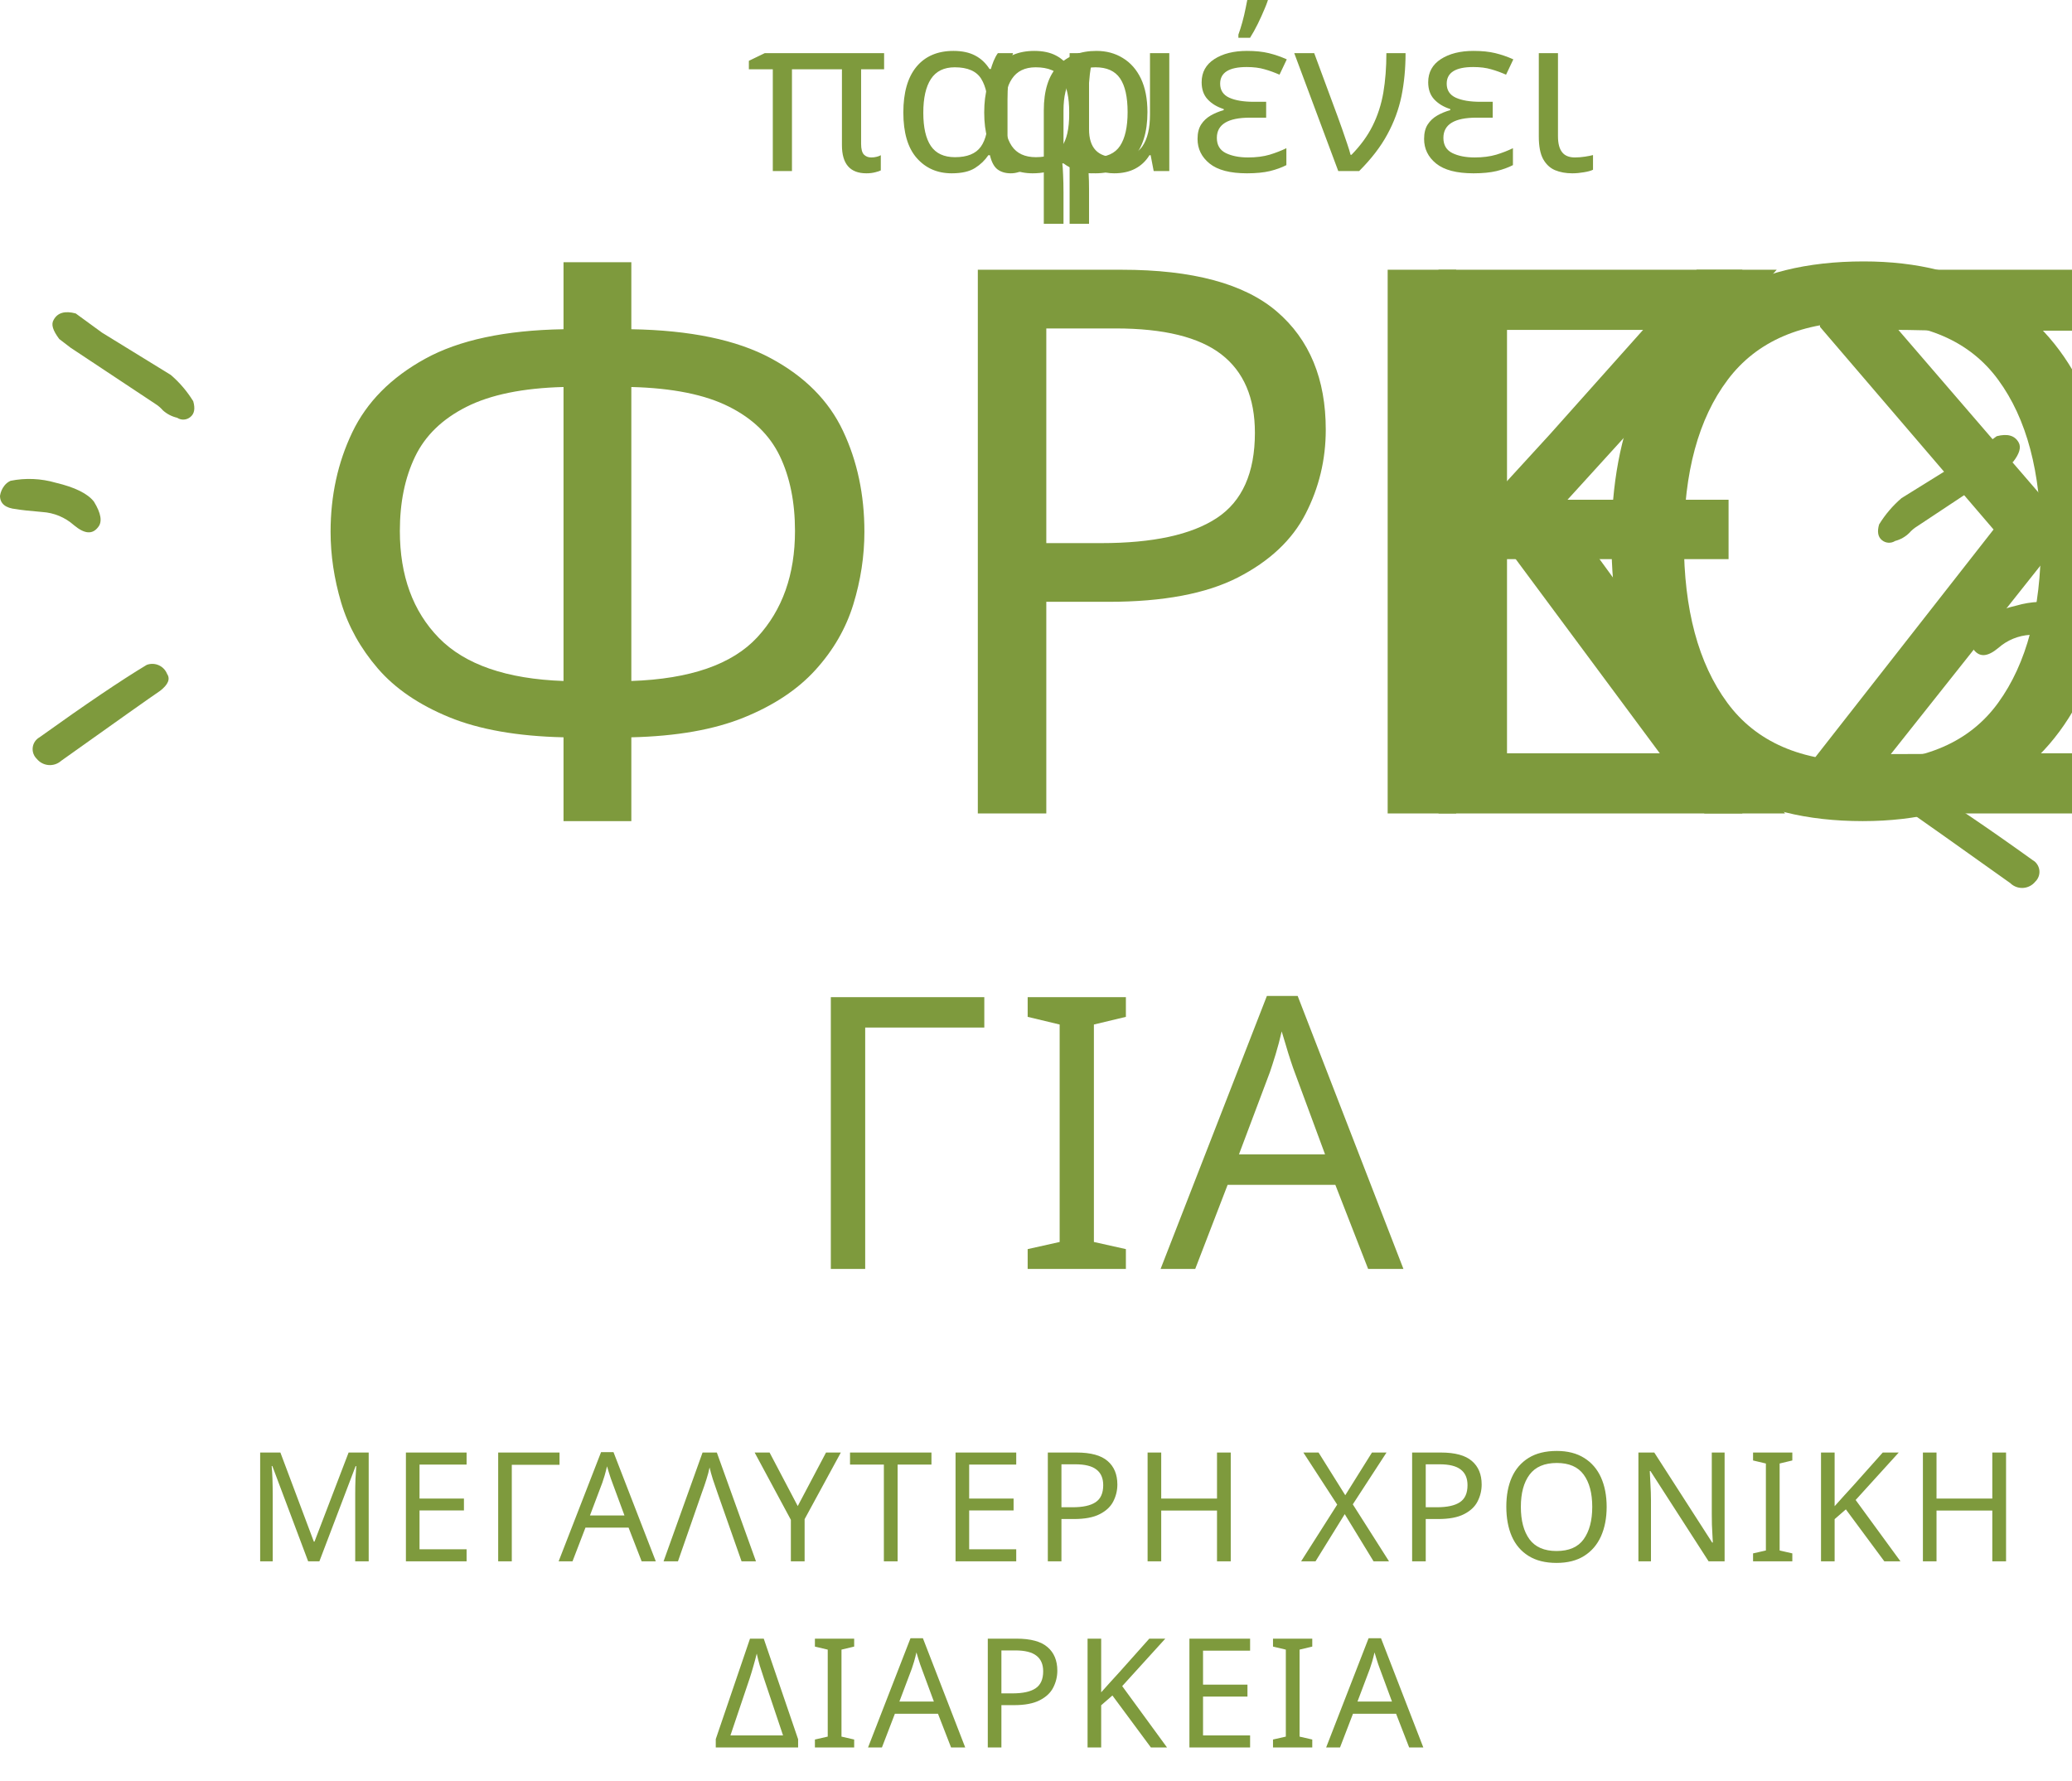
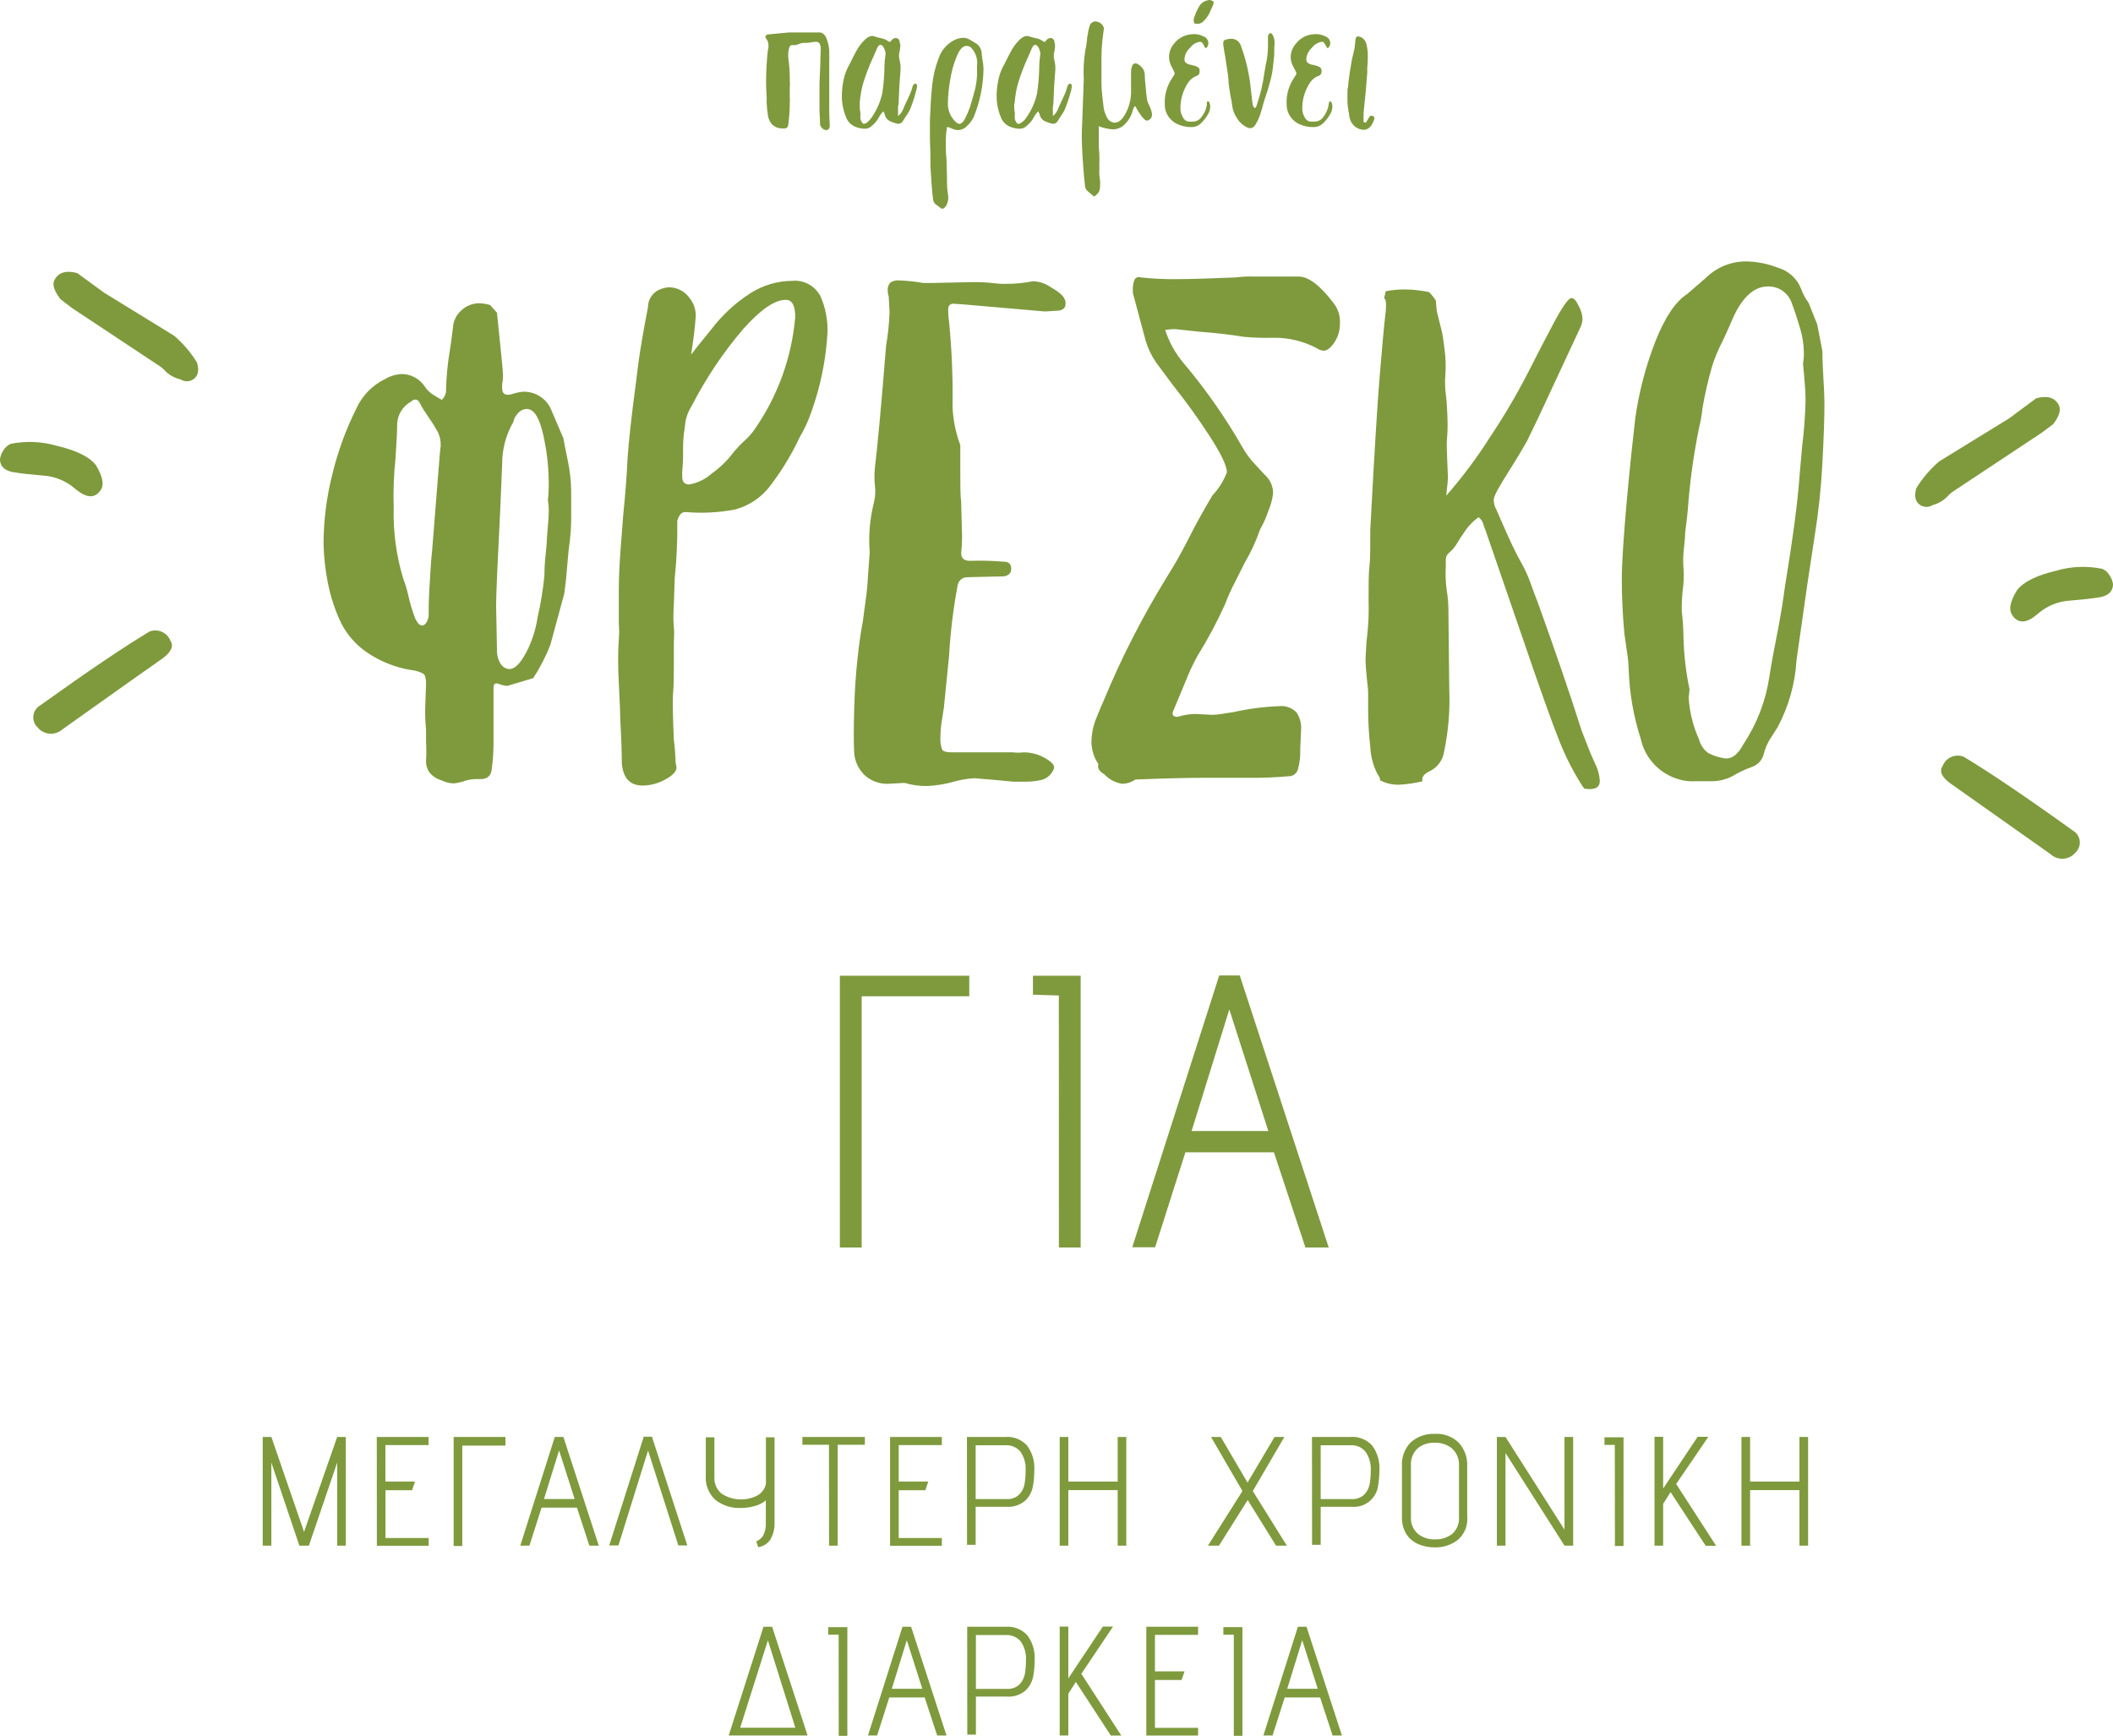
- <svg xmlns="http://www.w3.org/2000/svg" viewBox="0 0 244.9 210.5">
-   <g style="isolation:isolate">
-     <text transform="translate(93.84 149.99)" style="isolation:isolate;font-size:45px;fill:#7e9a3d;font-family:AdventPro-Regular, Advent Pro;letter-spacing:0.05em">ΓΙΑ</text>
-   </g>
-   <g style="isolation:isolate">
-     <text transform="translate(34.48 96.15)" style="isolation:isolate;font-size:90px;fill:#7e9a3d;font-family:NF-Takhie-Free-Regular, NF-Takhie-Free">ΦΡEΣ<tspan x="120.8" y="0" style="letter-spacing:-0.033em">Κ</tspan>
-       <tspan x="150.5" y="0">Ο</tspan>
-     </text>
-   </g>
-   <g style="isolation:isolate">
-     <text transform="translate(29 184.55)" style="isolation:isolate;font-size:18px;fill:#7e9a3d;font-family:AdventPro-Regular, Advent Pro;letter-spacing:0.05em">ΜΕΓΑΛΥΤΕΡΗ ΧΡΟΝΙΚΗ</text>
-     <text transform="translate(84.24 206.55)" style="isolation:isolate;font-size:18px;fill:#7e9a3d;font-family:AdventPro-Regular, Advent Pro;letter-spacing:0.05em">ΔΙΑΡΚΕΙΑ</text>
-   </g>
-   <g style="isolation:isolate">
-     <text transform="translate(88.2 20.22)" style="isolation:isolate;font-size:26px;fill:#7e9a3d;font-family:NF-Takhie-Free-Regular, NF-Takhie-Free">παρ<tspan x="26.69" y="0" style="letter-spacing:-0.022em">α</tspan>
-       <tspan x="36.02" y="0">μένει</tspan>
-     </text>
-   </g>
+ <svg xmlns="http://www.w3.org/2000/svg" viewBox="0 0 244.9 201.15">
  <g style="isolation:isolate">
    <g style="isolation:isolate">
-       <path d="M8.73,62.07A6.2,6.2,0,0,0,5,60.52c-1.57-.13-2.6-.25-3.09-.34C.65,60.06,0,59.53,0,58.6a2.59,2.59,0,0,1,.53-1.21,1.9,1.9,0,0,1,.72-.56,11.18,11.18,0,0,1,5.34.23q3.39.8,4.51,2.23c.86,1.39,1,2.39.51,3C10.93,63.2,10,63.13,8.73,62.07ZM4.35,89.7a1.6,1.6,0,0,1,.32-2.55q8.16-5.85,12.67-8.56a1.88,1.88,0,0,1,2.41,1.07c.4.59.13,1.26-.83,2q-1.77,1.2-11.69,8.27A2,2,0,0,1,4.35,89.7ZM19.26,48.51a4.07,4.07,0,0,0-.93-.79l-10-6.63L7,40.07c-.74-1-1-1.71-.65-2.28.46-.83,1.33-1.08,2.6-.74l3.11,2.27,8.13,5a13.21,13.21,0,0,1,2.65,3.11c.25.87.13,1.49-.34,1.86a1.3,1.3,0,0,1-1.56.09A3.78,3.78,0,0,1,19.26,48.51Z" style="fill:#7e9a3d" />
+       <path d="M97.34,113.09h15v2.38H99.87v29.12H97.34Z" style="fill:#7e9a3d" />
+       <path d="M122.72,115.38l-3-.09v-2.2h5.53v31.5h-2.52Z" style="fill:#7e9a3d" />
+       <path d="M147.65,133.56H137.39l-3.51,11h-2.65l10.08-31.5h2.38L154,144.59h-2.7Zm-9.54-2.47H147L142.48,117Z" style="fill:#7e9a3d" />
    </g>
  </g>
  <g style="isolation:isolate">
    <g style="isolation:isolate">
-       <path d="M224,63.94a1.32,1.32,0,0,1-1.56-.09c-.47-.37-.59-1-.34-1.86a13.21,13.21,0,0,1,2.65-3.11l8.13-5.05L236,51.56c1.27-.33,2.14-.09,2.6.75.31.56.09,1.32-.65,2.27l-1.35,1-10,6.63a4,4,0,0,0-.93.78A3.68,3.68,0,0,1,224,63.94Zm13.68,40.5q-9.91-7.06-11.68-8.28c-1-.74-1.24-1.41-.84-2a1.89,1.89,0,0,1,2.42-1.06q4.5,2.7,12.66,8.56a1.6,1.6,0,0,1,.32,2.55A2,2,0,0,1,237.66,104.44Zm-4.37-27.63c-.53-.62-.35-1.62.51-3q1.13-1.44,4.51-2.23a11.15,11.15,0,0,1,5.34-.22,1.66,1.66,0,0,1,.72.56,2.55,2.55,0,0,1,.53,1.2c0,.94-.65,1.46-1.86,1.58-.49.1-1.52.21-3.09.34a6.2,6.2,0,0,0-3.78,1.55C234.93,77.64,234,77.71,233.29,76.81Z" style="fill:#7e9a3d" />
+       <path d="M51.18,90.45a2.86,2.86,0,0,1-1.35-.85,2.22,2.22,0,0,1-.45-1.45,17.19,17.19,0,0,0,0-2.1c0-.6,0-1.1,0-1.5a20.47,20.47,0,0,1-.1-2.4l.1-2.9c0-.6-.1-1-.3-1.15a3.64,3.64,0,0,0-1.5-.45,12.77,12.77,0,0,1-5-2,9.16,9.16,0,0,1-3-3.35A19.26,19.26,0,0,1,38,67.55a25.35,25.35,0,0,1-.5-4.6,33.08,33.08,0,0,1,1-7.9,36,36,0,0,1,2.8-7.7,7,7,0,0,1,3.3-3.4,4.24,4.24,0,0,1,2-.6,3.23,3.23,0,0,1,2.6,1.4,3.25,3.25,0,0,0,1,1c.43.26.75.46,1,.6a1.58,1.58,0,0,0,.5-1.3,31.8,31.8,0,0,1,.4-4.2c.13-.74.26-1.7.4-2.9a2.87,2.87,0,0,1,1-2,3,3,0,0,1,2.1-.8,5.19,5.19,0,0,1,1.2.2l.8.9.5,4.9c.13,1.33.2,2.1.2,2.3a5.22,5.22,0,0,1-.1,1.1V45c0,.73.46.93,1.4.6a5,5,0,0,1,1.1-.2,3.43,3.43,0,0,1,3.1,1.9l1.5,3.5c.06.4.23,1.25.5,2.55a18.28,18.28,0,0,1,.4,3.55v2.3a25.67,25.67,0,0,1-.3,4.6l-.3,3.4-.2,1.6-1.6,5.9a20.64,20.64,0,0,1-2,3.9l-3,.9a3.3,3.3,0,0,1-.9-.2c-.47-.2-.7-.07-.7.4v6.6a23.67,23.67,0,0,1-.2,2.8q-.1,1.29-1.5,1.2h-.4a4.26,4.26,0,0,0-1.5.3,6.65,6.65,0,0,1-1,.2A3.49,3.49,0,0,1,51.18,90.45Zm-1.5-19c0-.67,0-1.8.1-3.4s.16-3,.3-4.2l.9-11.3.1-.9a3.34,3.34,0,0,0-.3-1.5,15.84,15.84,0,0,0-1.05-1.7c-.5-.74-.85-1.27-1-1.6-.27-.6-.64-.7-1.1-.3a3.13,3.13,0,0,0-1.6,2.6c0,.86-.07,2.23-.2,4.1a40.17,40.17,0,0,0-.2,5.6,26.07,26.07,0,0,0,1.1,8.2,13.67,13.67,0,0,1,.6,2,18.87,18.87,0,0,0,.8,2.65c.26.53.53.8.8.8S49.54,72.18,49.68,71.45ZM61,75.6a13,13,0,0,0,1.3-4,38.91,38.91,0,0,0,.8-4.9,21.19,21.19,0,0,1,.15-2.5c.1-.94.15-1.6.15-2,.13-1.47.2-2.44.2-2.9a6.37,6.37,0,0,0-.1-1.3,16.5,16.5,0,0,0,.1-2,25.52,25.52,0,0,0-.65-5.65c-.44-1.9-1-2.89-1.85-2.95a1.38,1.38,0,0,0-1.15.6,1.74,1.74,0,0,0-.45.9,9.7,9.7,0,0,0-1.3,4.9l-.2,4.8q-.51,10-.5,11.6l.1,5.1A2.86,2.86,0,0,0,58,76.9a1.29,1.29,0,0,0,1,.65C59.68,77.55,60.31,76.9,61,75.6Z" style="fill:#7e9a3d" />
+       <path d="M72.07,88.45c0-1.14-.06-2.9-.19-5.3,0-.74-.06-2.05-.16-4s-.11-3.59,0-5a11.15,11.15,0,0,0,0-1.9c0-.6,0-1.14,0-1.6v-2.2q0-2.1.21-4.8c.13-1.8.23-3.07.29-3.8.27-2.74.44-4.9.5-6.5q.21-3.21,1-9.1L74,42q.3-2.21,1.1-6.4a2.22,2.22,0,0,1,1.5-2.1,3,3,0,0,1,.9-.2,2.91,2.91,0,0,1,2.35,1.15,3.25,3.25,0,0,1,.75,2.65c-.06.93-.23,2.26-.5,4,.2-.27,1-1.29,2.4-3a17.58,17.58,0,0,1,4.45-4.1,9.12,9.12,0,0,1,4.85-1.45,3.34,3.34,0,0,1,3.3,1.8,9.71,9.71,0,0,1,.81,4.2A32.69,32.69,0,0,1,94,47.85a15.57,15.57,0,0,1-1.3,2.8,30.69,30.69,0,0,1-3.35,5.55,7.52,7.52,0,0,1-4.15,2.85,20.94,20.94,0,0,1-5.7.3.77.77,0,0,0-.59.2,2.12,2.12,0,0,0-.41.8,58.35,58.35,0,0,1-.3,6.7l-.1,3c-.06,1-.08,1.86,0,2.6s0,1.33,0,1.8v2.2c0,1.66,0,2.93-.1,3.8-.06,1.13,0,2.9.1,5.3a24.55,24.55,0,0,1,.2,2.6l.11.6c0,.46-.44.93-1.31,1.4a5.49,5.49,0,0,1-2.6.7C73,91.05,72.21,90.18,72.07,88.45ZM82.47,54.9a11.27,11.27,0,0,0,2.6-2.55,12.84,12.84,0,0,1,1.2-1.25,7.55,7.55,0,0,0,1.2-1.35,26.84,26.84,0,0,0,4.7-13c0-1.34-.36-2-1.1-2-1.26,0-2.9,1.11-4.9,3.35a45.84,45.84,0,0,0-6,8.95,5,5,0,0,0-.79,2.4,15,15,0,0,0-.21,2.9,19.23,19.23,0,0,1-.1,2.3v.6q0,.9.81.9A5.22,5.22,0,0,0,82.47,54.9Z" style="fill:#7e9a3d" />
+       <path d="M104.87,90.75h-.2l-1.8.1a3.88,3.88,0,0,1-2.6-.95A4,4,0,0,1,99,87.25c-.06-1.07-.06-2.75,0-5s.2-4.29.4-6q.21-2.1.6-4.2.11-.9.3-2.25a30.58,30.58,0,0,0,.3-3l.2-2.8a17.86,17.86,0,0,1,.5-5.8,5.26,5.26,0,0,0,.1-1.95,10.2,10.2,0,0,1,0-2q.51-4.3,1.3-14.2a27.83,27.83,0,0,0,.4-3.9l-.1-1.8a1.55,1.55,0,0,1-.1-.6,1.18,1.18,0,0,1,.3-1,1.56,1.56,0,0,1,1-.25,19.92,19.92,0,0,1,2.8.3h.9l4.8-.1a19.12,19.12,0,0,1,2.3.1,9.86,9.86,0,0,0,1.6.1,15.75,15.75,0,0,0,3.1-.3,3.69,3.69,0,0,1,2.1.7c.94.53,1.47,1,1.6,1.4.07.06.1.23.1.5,0,.46-.26.73-.8.8l-1.6.1-9.2-.8-1.4-.1q-.69,0-.6.9a6.91,6.91,0,0,0,.1,1.2,87.12,87.12,0,0,1,.4,9.9,14.66,14.66,0,0,0,.9,4.4v3.1c0,1.53,0,2.7.1,3.5l.1,3.7a16.67,16.67,0,0,1-.1,2.2c0,.6.34.9,1,.9a34.62,34.62,0,0,1,3.9.1c.6,0,.9.26.9.8s-.26.76-.8.9l-4.3.1a1.12,1.12,0,0,0-1.1.9,63.62,63.62,0,0,0-1,8.2l-.6,6c-.06.4-.15.93-.25,1.6a11.64,11.64,0,0,0-.15,1.7,3.79,3.79,0,0,0,.2,1.6c.14.2.5.3,1.1.3h5.3c.67,0,1.27,0,1.8,0a4.61,4.61,0,0,0,1.2,0,5,5,0,0,1,2.9.9,2.35,2.35,0,0,1,.55.5.58.58,0,0,1,0,.7,2.08,2.08,0,0,1-1.35,1.1,8.2,8.2,0,0,1-1.85.2h-1.4l-2.1-.2-2.4-.2a10.8,10.8,0,0,0-2.4.4,13.82,13.82,0,0,1-3,.5A8.7,8.7,0,0,1,104.87,90.75Z" style="fill:#7e9a3d" />
+       <path d="M128,89.75c-.6-.34-.83-.74-.7-1.2a4.63,4.63,0,0,1-.8-2.6,7.56,7.56,0,0,1,.6-2.8c.4-1,.67-1.64.8-1.9a100.52,100.52,0,0,1,7.3-14.3c.67-1.07,1.22-2,1.65-2.8s.79-1.47,1.05-2c.74-1.47,1.6-3,2.6-4.7a8.29,8.29,0,0,0,1.7-2.7q0-1.11-2-4.2t-4.25-5.9q-1.2-1.6-2-2.7a9.15,9.15,0,0,1-1.15-2.4l-1.5-5.6v-.3a2.78,2.78,0,0,1,.2-1.25.58.58,0,0,1,.7-.25,33.08,33.08,0,0,0,4.2.2q2.31,0,6.9-.2a11.46,11.46,0,0,1,1.8-.1h5.4q1.71,0,4,3a3.45,3.45,0,0,1,.8,2.4,3.87,3.87,0,0,1-.65,2.25c-.43.63-.85.95-1.25.95a1.73,1.73,0,0,1-.8-.3,10.36,10.36,0,0,0-5-1.2,30.91,30.91,0,0,1-3.35-.1c-1.66-.27-3.4-.47-5.2-.6l-2.8-.3a6,6,0,0,0-1.2.1,11.2,11.2,0,0,0,2.1,3.8,65.72,65.72,0,0,1,6.8,9.7,9.84,9.84,0,0,0,1.45,2c.64.7,1.12,1.21,1.45,1.55a2.76,2.76,0,0,1,.7,1.9,7.37,7.37,0,0,1-.6,2.15,10.44,10.44,0,0,1-.9,2,21,21,0,0,1-1.8,3.9l-1.1,2.2A20.82,20.82,0,0,0,142,70a50.24,50.24,0,0,1-3.2,6,24.94,24.94,0,0,0-1.4,3c-.66,1.56-1.13,2.68-1.4,3.35q-.19.39,0,.6a.63.63,0,0,0,.6.1,7.45,7.45,0,0,1,1.9-.3l2,.1a7.48,7.48,0,0,0,1.1-.1c.4-.07.84-.14,1.3-.2a29.3,29.3,0,0,1,5.3-.7,2.47,2.47,0,0,1,2.05.7,3.13,3.13,0,0,1,.55,2l-.1,2.3a7.47,7.47,0,0,1-.25,2.25,1.1,1.1,0,0,1-.85.85,47.15,47.15,0,0,1-5,.2h-5.1c-1.8,0-4.43.06-7.9.2a2.87,2.87,0,0,1-1.5.5A3.56,3.56,0,0,1,128,89.75Z" style="fill:#7e9a3d" />
+       <path d="M183.37,91.05a29.81,29.81,0,0,1-2.65-5.2q-1.25-3.1-4.35-12.2l-4.2-12.2a6.76,6.76,0,0,1-.25-.7,1.47,1.47,0,0,0-.55-.8,6.32,6.32,0,0,0-1.7,1.8,13,13,0,0,0-.75,1.15,4.19,4.19,0,0,1-.95,1.15,1.07,1.07,0,0,0-.4.9v.7a14.13,14.13,0,0,0,.1,2.7,15.07,15.07,0,0,1,.2,2.1l.1,9.4a29.56,29.56,0,0,1-.6,7.3,3,3,0,0,1-1.6,2.2q-1.1.5-.9,1.2a14.26,14.26,0,0,1-2.7.4,4.53,4.53,0,0,1-2.2-.5,1.22,1.22,0,0,0-.3-.7,7.6,7.6,0,0,1-.85-3.15,40.34,40.34,0,0,1-.25-4.25v-1.6a8.67,8.67,0,0,0-.1-1.6c-.13-1.2-.2-2.14-.2-2.8l.1-1.9c.14-1.14.22-2.12.25-3s0-1.52,0-2c0-1.74,0-3,.1-3.8s.1-2.24.1-4.3q.7-13.2,1.1-17.9.41-5,.7-7.5c.07-.8,0-1.27-.2-1.4l.2-.8a11.53,11.53,0,0,1,1.9-.2,13.7,13.7,0,0,1,1.85.1c.5.06.92.13,1.25.2a4.74,4.74,0,0,1,.8,1l.1,1.2.6,2.4c.07.26.17.93.3,2a14.61,14.61,0,0,1,.1,3,10.81,10.81,0,0,0,.05,2.25,17,17,0,0,1,.15,1.75c.07,1.26.09,2.35,0,3.25s0,1.65,0,2.25l.1,2.4c0,.2-.06.9-.2,2.1a53.88,53.88,0,0,0,5.05-6.75,76.35,76.35,0,0,0,4.45-7.55c.87-1.74,1.84-3.6,2.9-5.6s1.77-3,2.1-3,.55.3.85.9a3.54,3.54,0,0,1,.45,1.5,2.5,2.5,0,0,1-.3,1.1l-4.8,10.3-1.3,2.7c-.33.6-1,1.76-2.1,3.5s-1.8,2.93-1.8,3.4a2.5,2.5,0,0,0,.3,1.1l1.1,2.5c.47,1.06,1,2.23,1.7,3.5a15.26,15.26,0,0,1,1.25,2.75c.37,1,.62,1.71.75,2q3,8.3,5.1,14.9l.9,2.3c.07.2.29.7.65,1.5a5,5,0,0,1,.55,2q0,1.2-1.8.9Z" style="fill:#7e9a3d" />
+       <path d="M194.67,90.35a6.25,6.25,0,0,1-4.5-4.7,29.28,29.28,0,0,1-1.4-8,15.07,15.07,0,0,0-.2-2.1l-.3-2.1q-.3-3.21-.3-6.3c0-1.8.19-4.74.55-8.8s.72-7.34,1-9.8a39.6,39.6,0,0,1,2.35-9q1.65-4.16,3.65-5.45l2.2-1.9a6.6,6.6,0,0,1,4.7-1.9,10.56,10.56,0,0,1,3.7.75,4.07,4.07,0,0,1,2.6,2.35,6.25,6.25,0,0,0,.9,1.7l1,2.5.6,3.1c0,1,.07,2.56.2,4.7q.1,2-.1,6.2l-.1,2.1a78.84,78.84,0,0,1-.9,8.45q-.69,4.44-.8,5.25l-1.3,9.1a18.83,18.83,0,0,1-2.2,7.8c-.13.2-.4.61-.8,1.25a6,6,0,0,0-.8,1.85,2.11,2.11,0,0,1-1.4,1.5,13.33,13.33,0,0,0-2.3,1.1,5.32,5.32,0,0,1-2.35.55l-2,0A5.18,5.18,0,0,1,194.67,90.35Zm7.4-4.1a19.26,19.26,0,0,0,3-7.8q.3-2,1.1-6l.4-2.3.3-2.1q1.41-8.61,1.7-12.9l.3-3.4a52.61,52.61,0,0,0,.4-5.4q0-1.2-.3-4.2a6.66,6.66,0,0,0,.1-1.3,10.25,10.25,0,0,0-.45-2.85c-.3-1-.61-2-1-3a2.93,2.93,0,0,0-1.1-1.35,2.88,2.88,0,0,0-1.6-.45q-2.59,0-4.3,4.2c-.53,1.2-.86,1.93-1,2.2a17.19,17.19,0,0,0-1.2,2.9,45.52,45.52,0,0,0-1.1,4.8,15.83,15.83,0,0,1-.4,2.3,73.35,73.35,0,0,0-1.3,9.5c0,.13-.1,1-.3,2.6,0,.33-.05,1-.15,1.85a11.84,11.84,0,0,0-.05,2.35,11.83,11.83,0,0,1-.1,2.6,19.66,19.66,0,0,0-.1,2.3,31,31,0,0,1,.2,3.1,33,33,0,0,0,.7,6l-.1,1a13.83,13.83,0,0,0,1.2,4.8,2.79,2.79,0,0,0,1.1,1.6,6.16,6.16,0,0,0,1.9.6C200.77,88,201.47,87.38,202.07,86.25Z" style="fill:#7e9a3d" />
+     </g>
+   </g>
+   <g style="isolation:isolate">
+     <g style="isolation:isolate">
+       <path d="M39.08,169.52l-3.28,9.63H34.7l-3.25-9.63v9.63h-1v-12.6h1l3.79,11,3.84-11h1v12.6h-1Z" style="fill:#7e9a3d" />
+       <path d="M43.67,166.55h6v.94h-5v4.23h3.43l-.34,1H44.68v5.54h5v.9h-6Z" style="fill:#7e9a3d" />
+       <path d="M52.58,166.55h6v1h-5v11.64h-1Z" style="fill:#7e9a3d" />
+       <path d="M66.87,174.74h-4.1l-1.41,4.41H60.3l4-12.6h1l4.1,12.6H68.31Zm-3.82-1H66.6l-1.8-5.63Z" style="fill:#7e9a3d" />
+       <path d="M75.11,168.12l-3.43,11H70.61l4-12.6h.95l4.1,12.6H78.62Z" style="fill:#7e9a3d" />
+       <path d="M88.44,178a2.9,2.9,0,0,0,.32-1.54v-2.56a3.25,3.25,0,0,1-1.3.66,5.74,5.74,0,0,1-1.55.22,4.48,4.48,0,0,1-3-.94,3.48,3.48,0,0,1-1.11-2.8v-4.45h1v4.63a2.28,2.28,0,0,0,.86,1.92,4.15,4.15,0,0,0,4.11.2,2,2,0,0,0,1-1.35v-5.4h1v9.79a3.73,3.73,0,0,1-.49,2.07,2,2,0,0,1-1.4.87l-.23-.67A1.67,1.67,0,0,0,88.44,178Z" style="fill:#7e9a3d" />
+       <path d="M96.08,167.45H93v-.9h7.24v.9H97.09v11.7h-1Z" style="fill:#7e9a3d" />
+       <path d="M103.16,166.55h6v.94h-5v4.23h3.43l-.34,1h-3.09v5.54h5v.9h-6Z" style="fill:#7e9a3d" />
+       <path d="M112.07,166.55h4.43a3.06,3.06,0,0,1,2.54,1,4.33,4.33,0,0,1,.84,2.8,10.64,10.64,0,0,1-.18,2,3,3,0,0,1-.9,1.6,3,3,0,0,1-2.18.69h-3.54v4.41h-1Zm6.07,6.66a2.32,2.32,0,0,0,.61-1.22,9,9,0,0,0,.12-1.53,3.42,3.42,0,0,0-.61-2.22,2.08,2.08,0,0,0-1.69-.73h-3.49v6.24h3.56A1.94,1.94,0,0,0,118.14,173.21Z" style="fill:#7e9a3d" />
+       <path d="M129.54,172.71h-5.72v6.44h-1v-12.6h1v5.17h5.72v-5.17h1v12.6h-1Z" style="fill:#7e9a3d" />
+       <path d="M144.61,173.86l-3.33,5.29H140l4-6.33-3.64-6.27h1.13l3.1,5.29,3.13-5.29h1.14l-3.66,6.27,3.95,6.33h-1.25Z" style="fill:#7e9a3d" />
+       <path d="M152.06,166.55h4.43a3.07,3.07,0,0,1,2.55,1,4.33,4.33,0,0,1,.84,2.8,11.5,11.5,0,0,1-.18,2,2.83,2.83,0,0,1-3.08,2.29h-3.55v4.41h-1Zm6.08,6.66a2.4,2.4,0,0,0,.61-1.22,9,9,0,0,0,.12-1.53,3.42,3.42,0,0,0-.62-2.22,2.06,2.06,0,0,0-1.69-.73h-3.49v6.24h3.56A2,2,0,0,0,158.14,173.21Z" style="fill:#7e9a3d" />
+       <path d="M168.94,178.5a4.23,4.23,0,0,1-2.66.85,4.85,4.85,0,0,1-1.83-.35,3.16,3.16,0,0,1-1.42-1.14,3.56,3.56,0,0,1-.54-2V170a3.65,3.65,0,0,1,1-2.81,3.92,3.92,0,0,1,2.8-1,3.67,3.67,0,0,1,2.76,1,3.78,3.78,0,0,1,1,2.77v5.78A3.17,3.17,0,0,1,168.94,178.5Zm-.65-10.62a3,3,0,0,0-2-.66,2.93,2.93,0,0,0-2,.66,2.53,2.53,0,0,0-.76,2v5.94a2.37,2.37,0,0,0,.79,1.94,3,3,0,0,0,2,.66,3.1,3.1,0,0,0,2-.64,2.41,2.41,0,0,0,.78-2v-5.93A2.5,2.5,0,0,0,168.29,167.88Z" style="fill:#7e9a3d" />
+       <path d="M174.49,168.41v10.74h-1v-12.6h1l6.84,10.75V166.55h1v12.6h-1Z" style="fill:#7e9a3d" />
+       <path d="M187.16,167.47l-1.2,0v-.88h2.21v12.6h-1Z" style="fill:#7e9a3d" />
+       <path d="M193.62,172.94l-.86,1.37v4.84h-1V166.53h1v6l4-6H198L194.27,172l4.63,7.16h-1.21Z" style="fill:#7e9a3d" />
+       <path d="M208.56,172.71h-5.72v6.44h-1v-12.6h1v5.17h5.72v-5.17h1v12.6h-1Z" style="fill:#7e9a3d" />
+     </g>
+     <g style="isolation:isolate">
+       <path d="M88.49,188.55h1l4.11,12.6H84.46Zm-2.7,11.7h6.39L89,190.12Z" style="fill:#7e9a3d" />
+       <path d="M97.2,189.47l-1.21,0v-.88h2.22v12.6h-1Z" style="fill:#7e9a3d" />
+       <path d="M107.17,196.74h-4.1l-1.41,4.41H100.6l4-12.6h1l4.1,12.6h-1.08Zm-3.81-1h3.54l-1.8-5.63Z" style="fill:#7e9a3d" />
+       <path d="M112.1,188.55h4.43a3.07,3.07,0,0,1,2.55,1,4.33,4.33,0,0,1,.84,2.8,10.64,10.64,0,0,1-.18,2,3,3,0,0,1-.9,1.6,3,3,0,0,1-2.18.69h-3.55v4.41h-1Zm6.08,6.66a2.4,2.4,0,0,0,.61-1.22,9,9,0,0,0,.12-1.53,3.48,3.48,0,0,0-.61-2.22,2.1,2.1,0,0,0-1.7-.73h-3.49v6.24h3.57A1.94,1.94,0,0,0,118.18,195.21Z" style="fill:#7e9a3d" />
+       <path d="M124.69,194.94l-.87,1.37v4.84h-1V188.53h1v6l4-6H129L125.33,194l4.63,7.16h-1.21Z" style="fill:#7e9a3d" />
+       <path d="M132.86,188.55h6v.94h-5v4.23h3.43l-.34,1h-3.09v5.54h5v.9h-6Z" style="fill:#7e9a3d" />
+       <path d="M143,189.47l-1.21,0v-.88H144v12.6h-1Z" style="fill:#7e9a3d" />
+       <path d="M153,196.74h-4.1l-1.41,4.41h-1.06l4-12.6h1l4.1,12.6h-1.08Zm-3.81-1h3.54l-1.8-5.63Z" style="fill:#7e9a3d" />
+     </g>
+   </g>
+   <g style="isolation:isolate">
+     <g style="isolation:isolate">
+       <path d="M95.29,14.85a.73.73,0,0,1-.25-.46v-.12q0-.5-.06-1.41c0-1,0-1.69,0-2.17s0-.81,0-1c.07-1.52.12-2.83.14-3.93A1.33,1.33,0,0,0,95,5.06a.47.47,0,0,0-.46-.21,1.9,1.9,0,0,0-.52.06,2.73,2.73,0,0,1-.66.06,1.71,1.71,0,0,0-.93.2l-.29.06-.34,0a.29.29,0,0,0-.26.14,2.17,2.17,0,0,0-.18.93,1.58,1.58,0,0,0,0,.37,17.66,17.66,0,0,1,.18,2.72,4.86,4.86,0,0,1,0,.75,7.1,7.1,0,0,0,0,.72,3.54,3.54,0,0,0,0,.55,2.15,2.15,0,0,1,0,.41c0,1.08-.09,1.88-.15,2.42a1.37,1.37,0,0,1-.1.45.35.35,0,0,1-.3.19,1.68,1.68,0,0,1-.38,0,1.59,1.59,0,0,1-1.15-.49,2.1,2.1,0,0,1-.44-.9,14.06,14.06,0,0,1-.17-1.67,6,6,0,0,0,0-.7q-.06-1-.06-1.53A34.25,34.25,0,0,1,89,5.78l.06-.26a1.75,1.75,0,0,0,0-.35,1.17,1.17,0,0,0-.26-.69.57.57,0,0,1-.09-.2c0-.16.11-.25.32-.29l2.43-.23q.48,0,1.5,0H94.9a.76.76,0,0,1,.53.16,1.35,1.35,0,0,1,.36.53,4.3,4.3,0,0,1,.32,1.82,5.22,5.22,0,0,1,0,.72c0,.31,0,.78,0,1.42v3.35l0,1.15q0,.53.06,1.62v.06a.58.58,0,0,1-.11.35.38.38,0,0,1-.29.14A.61.61,0,0,1,95.29,14.85Z" style="fill:#7e9a3d" />
+       <path d="M99.06,14.66a1.88,1.88,0,0,1-1-1.08,6.33,6.33,0,0,1-.49-2.52,9.53,9.53,0,0,1,.2-1.79,5.88,5.88,0,0,1,.72-1.87c.31-.64.55-1.12.74-1.45a5.38,5.38,0,0,1,.68-1c.44-.52.83-.78,1.18-.78a.89.89,0,0,1,.35.08,6.61,6.61,0,0,0,.73.19,1.77,1.77,0,0,1,.77.34c.15.11.27.09.35-.06a.49.49,0,0,1,.23-.22.56.56,0,0,1,.29-.1.48.48,0,0,1,.3.11.5.5,0,0,1,.16.29c0,.08,0,.18.06.29s0,.26,0,.44a2,2,0,0,1-.07.44,2.11,2.11,0,0,0-.07.48,2.25,2.25,0,0,0,.09.61,3.63,3.63,0,0,1,.08,1.24c-.09,1-.16,2.14-.2,3.41,0,.15,0,.36-.07.62a5.53,5.53,0,0,0,0,.62,2.92,2.92,0,0,0,0,.49,1.52,1.52,0,0,0,.42-.46,3.54,3.54,0,0,0,.33-.72c.12-.27.22-.48.29-.61s.14-.31.29-.64a4.6,4.6,0,0,0,.35-1,1,1,0,0,1,.17-.27.3.3,0,0,1,.18-.05c.11.08.17.15.17.21a2,2,0,0,1-.06.45q-.06.24-.09.33a14.81,14.81,0,0,1-.72,2.13,7.75,7.75,0,0,1-.46.73l-.35.55a.64.64,0,0,1-.55.26,4.17,4.17,0,0,1-1-.35,1.16,1.16,0,0,1-.51-.69c0-.06,0-.12-.07-.19l-.1-.22a3,3,0,0,0-.52.71,3.05,3.05,0,0,1-.38.56,4.3,4.3,0,0,1-.62.57,1.15,1.15,0,0,1-.65.18A3,3,0,0,1,99.06,14.66Zm1.53-.55a2.14,2.14,0,0,0,.46-.53,7.88,7.88,0,0,0,1.21-2.78,22.58,22.58,0,0,0,.24-2.65c0-.87.08-1.51.14-1.94a1.7,1.7,0,0,0-.25-.75c-.12-.19-.24-.28-.36-.26a.27.27,0,0,0-.24.16,1.65,1.65,0,0,0-.13.22l-.46,1.06A23.36,23.36,0,0,0,100,9.79a13.07,13.07,0,0,0-.35,2c0,.07,0,.18,0,.33a2.77,2.77,0,0,0,0,.39,2.49,2.49,0,0,0,.06.49,1.33,1.33,0,0,1,0,.43v.12a1,1,0,0,0,.15.56c.1.17.19.25.29.25A.89.89,0,0,0,100.59,14.11Z" style="fill:#7e9a3d" />
+       <path d="M108.42,23.66a.93.93,0,0,1-.29-.66c-.12-1-.21-2.29-.29-3.73l0-1c0-.93-.06-1.62-.06-2.08s0-1,0-1.3l0-1c.06-1.56.14-2.9.26-4a12.32,12.32,0,0,1,.75-3.14,3.7,3.7,0,0,1,1.71-2.05,2.6,2.6,0,0,1,1.12-.32,1.54,1.54,0,0,1,.72.18l.9.54a1.58,1.58,0,0,1,.55,1.3l.09.58a6.64,6.64,0,0,1,.11,1,15.34,15.34,0,0,1-1.13,5.57,3.34,3.34,0,0,1-.8,1.07,1.51,1.51,0,0,1-1,.46,1.87,1.87,0,0,1-.71-.17,2.13,2.13,0,0,0-.59-.2,11,11,0,0,0-.14,1.44V17a12.65,12.65,0,0,0,.08,1.42c0,.44.06,1.39.06,2.83a7,7,0,0,0,.09,1.13,3.28,3.28,0,0,1,.06.52,1.91,1.91,0,0,1-.09.55,1.17,1.17,0,0,1-.33.6.33.33,0,0,1-.48.06C108.68,23.84,108.46,23.68,108.42,23.66Zm3.43-9.91a11.33,11.33,0,0,0,.58-1.36c.23-.75.42-1.41.57-2a8.58,8.58,0,0,0,.24-1.73l0-1a2.59,2.59,0,0,0-.69-2.14.76.76,0,0,0-.52-.2q-.65,0-1.14,1.2a11.94,11.94,0,0,0-.77,2.8,17.39,17.39,0,0,0-.26,2.58,2.85,2.85,0,0,0,1,2.31.63.63,0,0,0,.32.15C111.43,14.33,111.66,14.14,111.85,13.75Z" style="fill:#7e9a3d" />
+       <path d="M117,14.66a1.88,1.88,0,0,1-1-1.08,6.33,6.33,0,0,1-.49-2.52,9.53,9.53,0,0,1,.2-1.79,5.88,5.88,0,0,1,.72-1.87c.31-.64.55-1.12.74-1.45a5.38,5.38,0,0,1,.68-1c.44-.52.83-.78,1.18-.78a.89.89,0,0,1,.35.08,7.28,7.28,0,0,0,.73.19,1.77,1.77,0,0,1,.77.34c.15.11.27.09.35-.06a.49.49,0,0,1,.23-.22.56.56,0,0,1,.29-.1.48.48,0,0,1,.3.11.5.5,0,0,1,.16.29c0,.08,0,.18.06.29a2.82,2.82,0,0,1,0,.44,2,2,0,0,1-.07.44,2.11,2.11,0,0,0-.07.48,2.25,2.25,0,0,0,.09.61,3.63,3.63,0,0,1,.08,1.24c-.09,1-.16,2.14-.2,3.41,0,.15,0,.36-.07.62a5.53,5.53,0,0,0,0,.62,4.66,4.66,0,0,0,0,.49,1.52,1.52,0,0,0,.42-.46,3.54,3.54,0,0,0,.33-.72c.12-.27.22-.48.29-.61s.14-.31.29-.64a4.6,4.6,0,0,0,.35-1,1,1,0,0,1,.17-.27.3.3,0,0,1,.18-.05c.11.08.17.15.17.21a2,2,0,0,1-.06.45c0,.16-.07.27-.08.33a16.46,16.46,0,0,1-.73,2.13,7.75,7.75,0,0,1-.46.73l-.35.55a.64.64,0,0,1-.54.26,4.09,4.09,0,0,1-1-.35,1.16,1.16,0,0,1-.51-.69c0-.06,0-.12-.07-.19l-.1-.22a3,3,0,0,0-.52.71,2.61,2.61,0,0,1-.38.56,4.3,4.3,0,0,1-.62.57,1.15,1.15,0,0,1-.65.18A3,3,0,0,1,117,14.66Zm1.53-.55a2.14,2.14,0,0,0,.46-.53,7.7,7.7,0,0,0,1.21-2.78,22.58,22.58,0,0,0,.24-2.65c0-.87.08-1.51.14-1.94a1.7,1.7,0,0,0-.25-.75c-.12-.19-.24-.28-.36-.26a.29.29,0,0,0-.24.16,1.65,1.65,0,0,0-.13.22l-.46,1.06a23.36,23.36,0,0,0-1.19,3.15,12,12,0,0,0-.34,2,2.54,2.54,0,0,0-.06.33,2.77,2.77,0,0,0,0,.39,2.49,2.49,0,0,0,.06.49,1.83,1.83,0,0,1,0,.43v.12a1,1,0,0,0,.14.56c.1.17.19.25.29.25A.89.89,0,0,0,118.5,14.11Z" style="fill:#7e9a3d" />
+       <path d="M126.5,22.53l-.43-.37a.84.84,0,0,1-.32-.67c-.08-.61-.16-1.56-.25-2.83s-.12-2.18-.12-2.74c0-.39,0-1,.05-1.74l.18-4.91a16.59,16.59,0,0,1,.17-3.38,11.53,11.53,0,0,0,.2-1.18c0-.1,0-.34.1-.74a5,5,0,0,1,.25-1.08.52.52,0,0,1,.23-.26.61.61,0,0,1,.35-.15,1.16,1.16,0,0,1,.52.14.8.8,0,0,1,.37.33l.09.16a.39.39,0,0,1,.06.21l-.06.38a22.48,22.48,0,0,0-.23,3.87c0,.9,0,1.58,0,2,0,.95.13,1.79.21,2.53a3.53,3.53,0,0,0,.45,1.55,1.06,1.06,0,0,0,.87.57c.46,0,.88-.35,1.27-1.07a5.38,5.38,0,0,0,.63-2.31V8.35a2,2,0,0,1,.12-.68.42.42,0,0,1,.4-.33.66.66,0,0,1,.35.14,1.81,1.81,0,0,1,.52.51,1.35,1.35,0,0,1,.2.65c0,.44.06,1,.12,1.63s.11,1.11.17,1.4a2.6,2.6,0,0,0,.23.55c.08.17.15.36.22.55a1.53,1.53,0,0,1,.1.52.67.67,0,0,1-.35.61.37.37,0,0,1-.2.08c-.23,0-.53-.28-.89-.84a2.57,2.57,0,0,1-.26-.41c-.08-.15-.17-.3-.26-.45a.9.9,0,0,0-.25.45c-.05.18-.09.33-.13.44a3.58,3.58,0,0,1-1,1.41A2,2,0,0,1,129,15a5.89,5.89,0,0,1-1.65-.37v1.76a11.78,11.78,0,0,0,.06,1.39,11.38,11.38,0,0,1,0,1.35,5.7,5.7,0,0,1,0,.67,5.25,5.25,0,0,0,.09,1.13,3,3,0,0,1,0,.49,1.89,1.89,0,0,1-.13.81,1.71,1.71,0,0,1-.54.54C126.86,22.8,126.71,22.73,126.5,22.53Z" style="fill:#7e9a3d" />
+       <path d="M136.57,14.43a2.58,2.58,0,0,1-1.2-1,2.4,2.4,0,0,1-.37-1.33A5,5,0,0,1,135.89,9c0-.05.09-.13.16-.24a.53.53,0,0,0,.1-.28,5.66,5.66,0,0,0-.33-.7,2.57,2.57,0,0,1-.33-1.09A2.46,2.46,0,0,1,136.12,5a2.84,2.84,0,0,1,1.45-.94,4.3,4.3,0,0,1,.78-.11,2.56,2.56,0,0,1,1.15.27.84.84,0,0,1,.55.77,1,1,0,0,1-.17.52l-.15.08a1.8,1.8,0,0,1-.21-.34,1.55,1.55,0,0,0-.19-.31.33.33,0,0,0-.23-.1,1.73,1.73,0,0,0-1.17.7,1.94,1.94,0,0,0-.65,1.3.68.68,0,0,0,.11.4,1.37,1.37,0,0,0,.72.29,3,3,0,0,1,.71.24.51.51,0,0,1,.22.48c0,.29-.1.46-.29.52a2.13,2.13,0,0,0-1,.74,5.45,5.45,0,0,0-.64,1.28,5.09,5.09,0,0,0-.29,1.51c0,.11,0,.26,0,.43a2.68,2.68,0,0,0,.09.46l.15.32a1,1,0,0,0,.28.4.76.76,0,0,0,.41.18,2.92,2.92,0,0,0,.49,0,1.19,1.19,0,0,0,1-.51,3.09,3.09,0,0,0,.64-1.42.86.86,0,0,1,0-.28c0-.08.07-.13.13-.13a.19.19,0,0,1,.17.15,1.11,1.11,0,0,1,.09.46,1.94,1.94,0,0,1-.33,1,4.69,4.69,0,0,1-.82,1,1.53,1.53,0,0,1-1.07.37A3.66,3.66,0,0,1,136.57,14.43Zm1.78-12.06a1.39,1.39,0,0,1,.17-.64l.06-.2s.11-.23.29-.58a1.7,1.7,0,0,1,.6-.72,1.84,1.84,0,0,1,.7-.23.75.75,0,0,1,.4.14.14.14,0,0,1,.09.15,1.55,1.55,0,0,1-.21.61,4.92,4.92,0,0,1-.2.46,3.08,3.08,0,0,1-.33.59,3.89,3.89,0,0,1-.48.56l-.11.09a1.62,1.62,0,0,1-.39.16l-.22,0C138.47,2.8,138.35,2.66,138.35,2.37Z" style="fill:#7e9a3d" />
+       <path d="M144.47,14.73a2.58,2.58,0,0,1-1.08-1,3.23,3.23,0,0,1-.57-1.44,9.21,9.21,0,0,0-.2-1.16l-.12-.72c-.05-.35-.09-.65-.11-.92,0-.52-.11-1.09-.2-1.69s-.16-1-.18-1.2c-.11-.62-.19-1.08-.23-1.39a1.17,1.17,0,0,1,0-.29c0-.17.11-.29.32-.34a2.25,2.25,0,0,1,.61-.09,1.16,1.16,0,0,1,1.1.78A20.57,20.57,0,0,1,145,10.57c.06.56.11,1,.16,1.36s.14.54.27.58.17-.14.26-.43a18.45,18.45,0,0,0,.84-3.56l.17-1a9.12,9.12,0,0,0,.26-2l0-1.22c0-.25.09-.4.26-.46s.39.32.47.72,0,.8,0,1,0,.27,0,.35c0,.25,0,.59-.06,1l-.15,1.33a11.69,11.69,0,0,1-.31,1.36c-.14.54-.35,1.22-.64,2.05l-.26.93c-.1.34-.19.65-.29.92a5.7,5.7,0,0,1-.5,1,.75.75,0,0,1-.63.36A1.08,1.08,0,0,1,144.47,14.73Z" style="fill:#7e9a3d" />
+       <path d="M150.69,14.43a2.6,2.6,0,0,1-1.19-1,2.41,2.41,0,0,1-.38-1.33A5,5,0,0,1,150,9c0-.05.09-.13.15-.24a.56.56,0,0,0,.11-.28,5.06,5.06,0,0,0-.34-.7,2.57,2.57,0,0,1-.33-1.09A2.42,2.42,0,0,1,150.25,5a2.81,2.81,0,0,1,1.44-.94,4.54,4.54,0,0,1,.78-.11,2.6,2.6,0,0,1,1.16.27.85.85,0,0,1,.55.77.93.93,0,0,1-.18.52l-.14.08a1.82,1.82,0,0,1-.22-.34,1.55,1.55,0,0,0-.19-.31.29.29,0,0,0-.23-.1,1.77,1.77,0,0,0-1.17.7,2,2,0,0,0-.65,1.3.62.62,0,0,0,.12.4,1.29,1.29,0,0,0,.72.29,3.17,3.17,0,0,1,.71.24.53.53,0,0,1,.22.48c0,.29-.1.46-.29.52a2,2,0,0,0-1,.74,5.32,5.32,0,0,0-.94,2.79,3.88,3.88,0,0,0,0,.43,2.68,2.68,0,0,0,.09.46s.06.15.14.32a1,1,0,0,0,.29.4.76.76,0,0,0,.41.18,2.92,2.92,0,0,0,.49,0,1.19,1.19,0,0,0,1-.51,3.16,3.16,0,0,0,.63-1.42.87.87,0,0,1,.05-.28c0-.08.07-.13.13-.13a.2.2,0,0,1,.17.15,1.11,1.11,0,0,1,.09.46,1.87,1.87,0,0,1-.34,1,4.4,4.4,0,0,1-.82,1,1.52,1.52,0,0,1-1.07.37A3.7,3.7,0,0,1,150.69,14.43Z" style="fill:#7e9a3d" />
+       <path d="M156.91,14.55a2,2,0,0,1-.54-1.15c0-.11,0-.25-.06-.4s0-.33-.08-.52a4.82,4.82,0,0,1-.06-.9c0-.3,0-.58,0-.82s0-.45.06-.62l.08-.81c.06-.54.19-1.35.38-2.43L157,5.58l.09-.84c0-.35.11-.52.34-.52a.8.8,0,0,1,.29.08,1.19,1.19,0,0,1,.65.81,5.43,5.43,0,0,1,.16,1.45c0,.29,0,.7-.06,1.24l0,.61c-.11,1.56-.26,3.11-.43,4.65a1.59,1.59,0,0,1,0,.36,1.6,1.6,0,0,0,0,.39,1,1,0,0,0,0,.27.2.2,0,0,0,.17.13.15.15,0,0,0,.16-.1.42.42,0,0,1,.08-.13l.28-.46a.3.3,0,0,1,.41-.06.27.27,0,0,1,.14.35c-.27.83-.68,1.24-1.24,1.24A1.74,1.74,0,0,1,156.91,14.55Z" style="fill:#7e9a3d" />
+     </g>
+   </g>
+   <g style="isolation:isolate">
+     <g style="isolation:isolate">
+       <path d="M8.73,56.67A6.2,6.2,0,0,0,5,55.12c-1.57-.13-2.6-.25-3.09-.34C.65,54.66,0,54.13,0,53.2A2.59,2.59,0,0,1,.53,52a1.8,1.8,0,0,1,.72-.56,11.18,11.18,0,0,1,5.34.23q3.39.8,4.51,2.22c.86,1.4,1,2.4.51,3C10.93,57.8,10,57.72,8.73,56.67ZM4.35,84.3a1.6,1.6,0,0,1,.32-2.55q8.16-5.85,12.67-8.56a1.88,1.88,0,0,1,2.41,1.07c.4.59.13,1.25-.83,2q-1.77,1.22-11.69,8.28A2,2,0,0,1,4.35,84.3ZM19.26,43.11a3.83,3.83,0,0,0-.93-.79l-10-6.63L7,34.67c-.74-1-1-1.72-.65-2.28.46-.83,1.33-1.08,2.6-.74l3.11,2.27,8.13,5a13.21,13.21,0,0,1,2.65,3.11c.25.87.13,1.49-.34,1.86a1.32,1.32,0,0,1-1.56.09A3.78,3.78,0,0,1,19.26,43.11Z" style="fill:#7e9a3d" />
+     </g>
+   </g>
+   <g style="isolation:isolate">
+     <g style="isolation:isolate">
+       <path d="M224,58.54a1.32,1.32,0,0,1-1.56-.09c-.47-.37-.59-1-.34-1.86a13.21,13.21,0,0,1,2.65-3.11l8.13-5L236,46.16c1.27-.34,2.14-.09,2.6.75.31.56.09,1.32-.65,2.27l-1.35,1-10,6.63a3.75,3.75,0,0,0-.93.78A3.78,3.78,0,0,1,224,58.54ZM237.66,99Q227.75,92,226,90.76c-1-.74-1.24-1.41-.84-2a1.89,1.89,0,0,1,2.42-1.06q4.5,2.7,12.66,8.56a1.6,1.6,0,0,1,.32,2.55A2,2,0,0,1,237.66,99Zm-4.37-27.63c-.53-.62-.35-1.62.51-3q1.13-1.42,4.51-2.22a11,11,0,0,1,5.34-.22,1.66,1.66,0,0,1,.72.56,2.55,2.55,0,0,1,.53,1.2c0,.93-.65,1.46-1.86,1.58-.49.09-1.52.21-3.09.34a6.2,6.2,0,0,0-3.78,1.55C234.93,72.23,234,72.31,233.29,71.41Z" style="fill:#7e9a3d" />
    </g>
  </g>
</svg>
